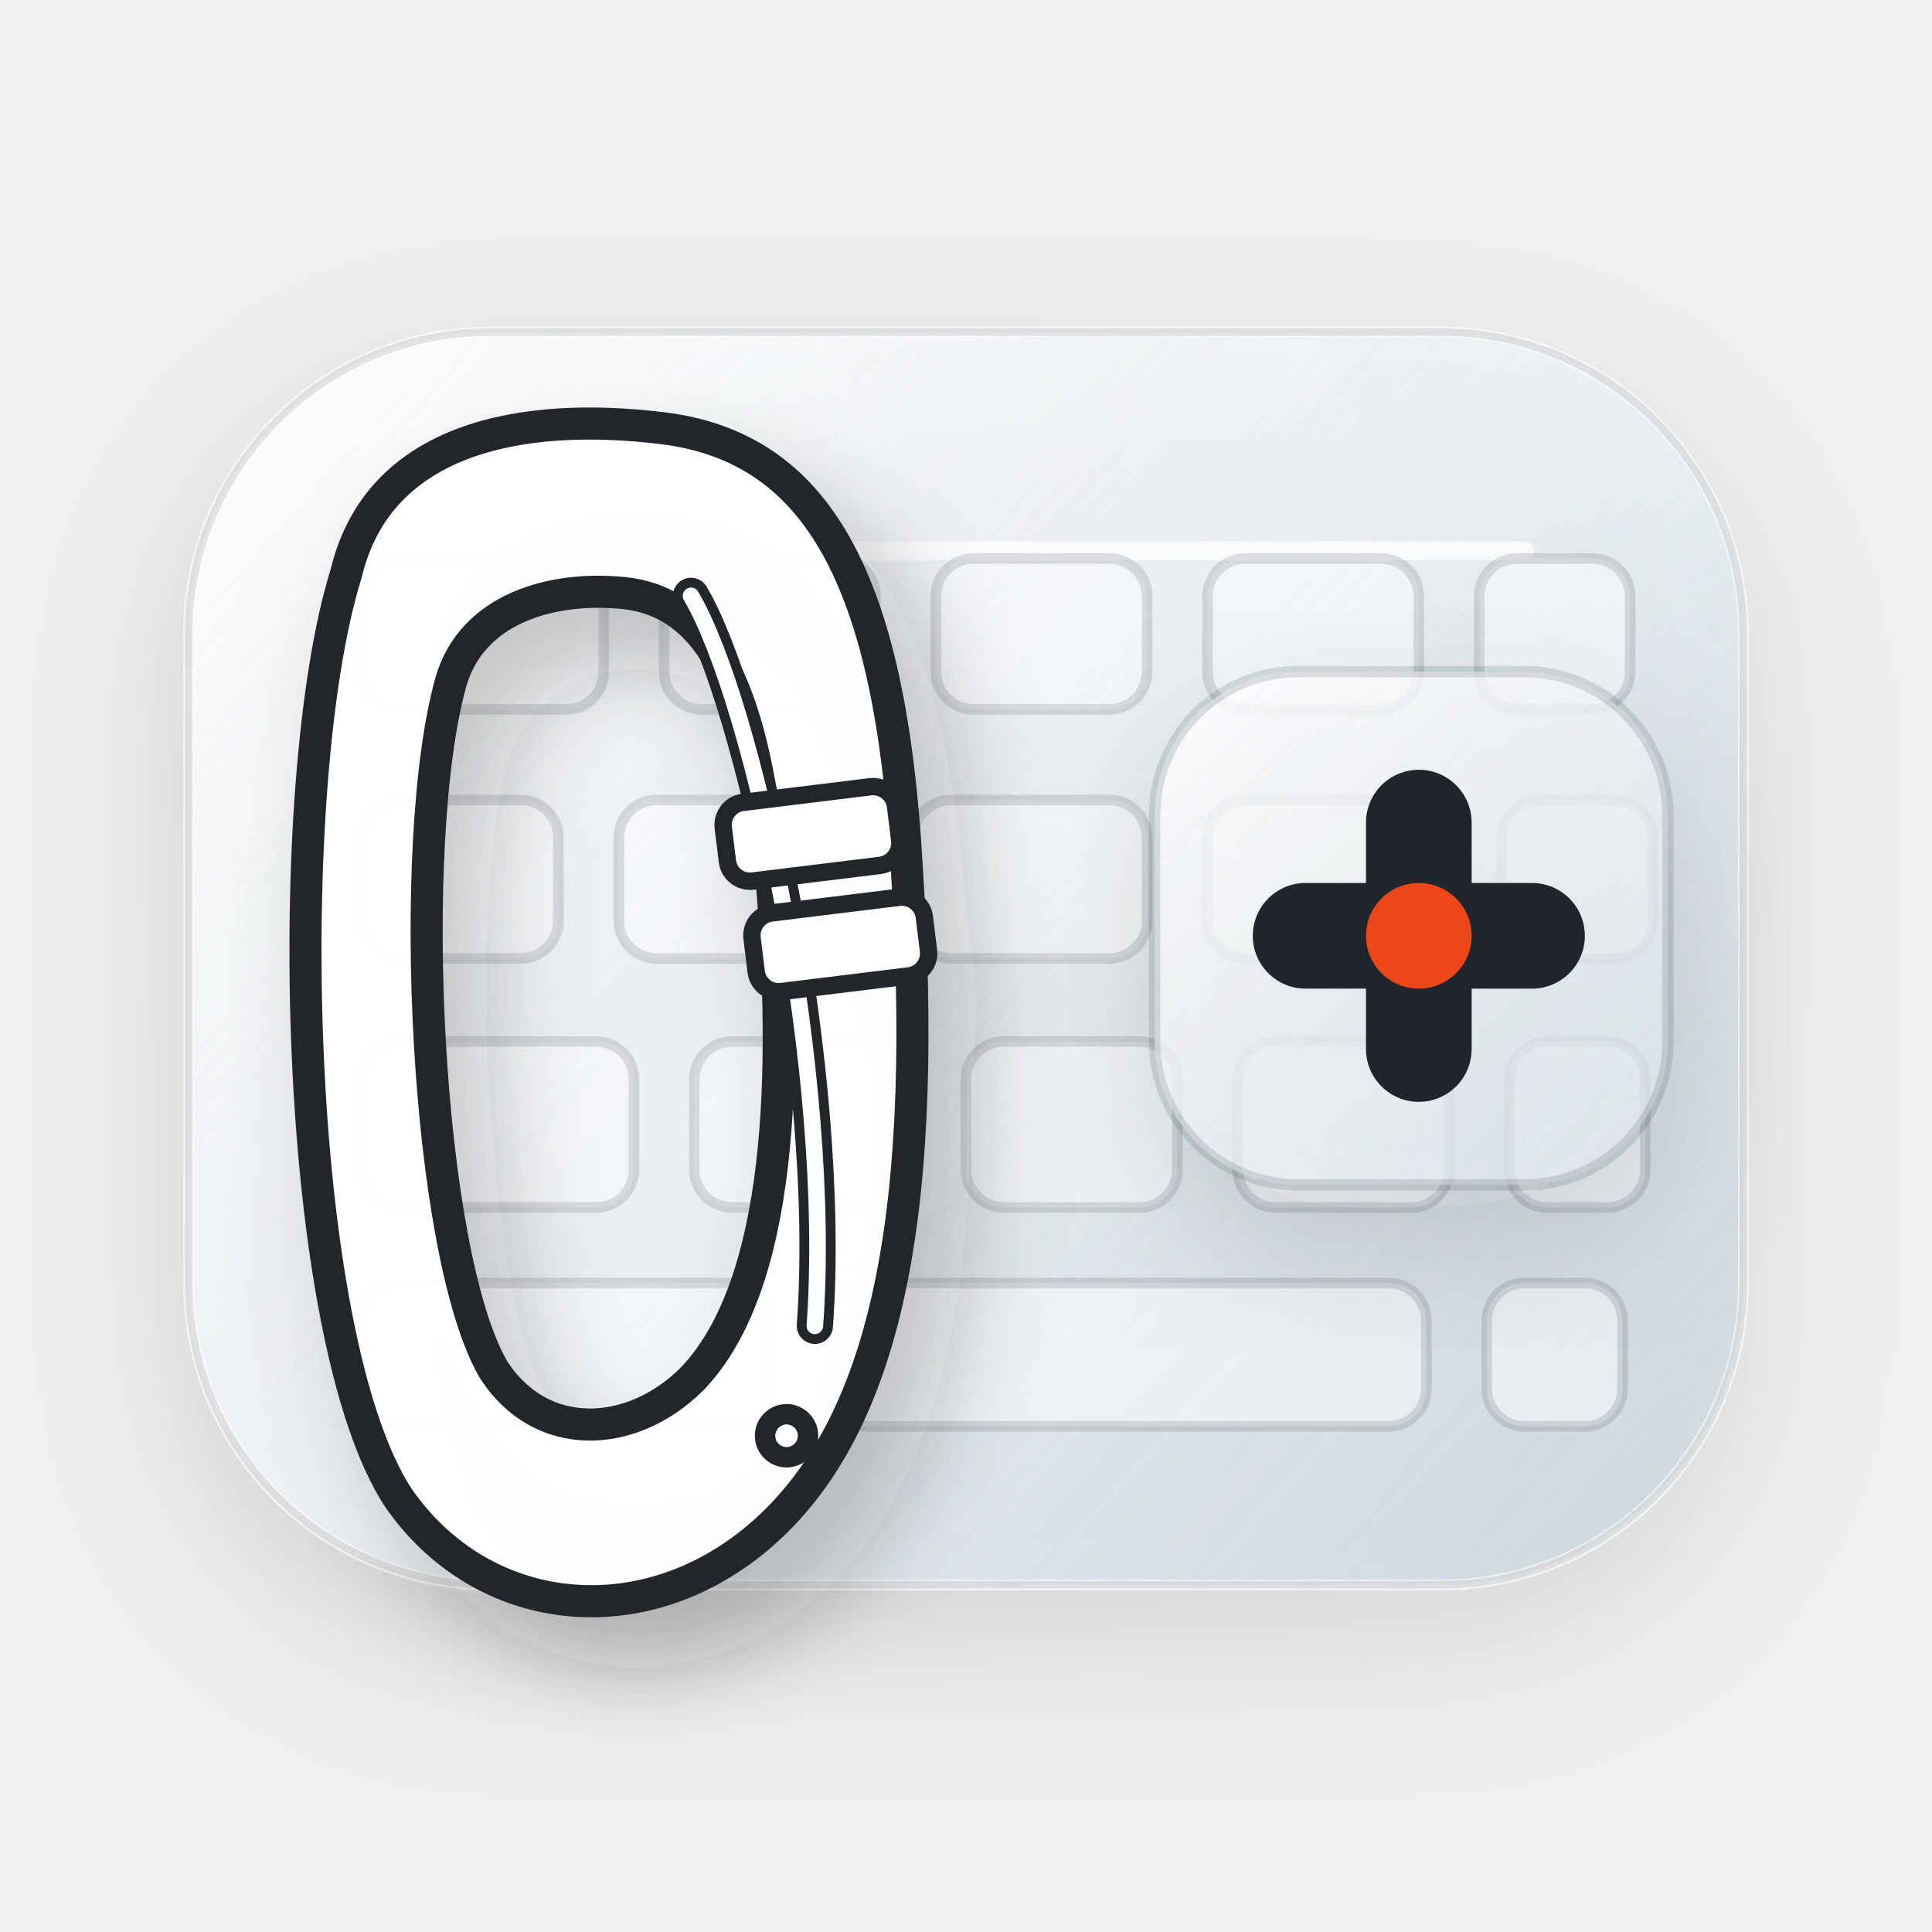
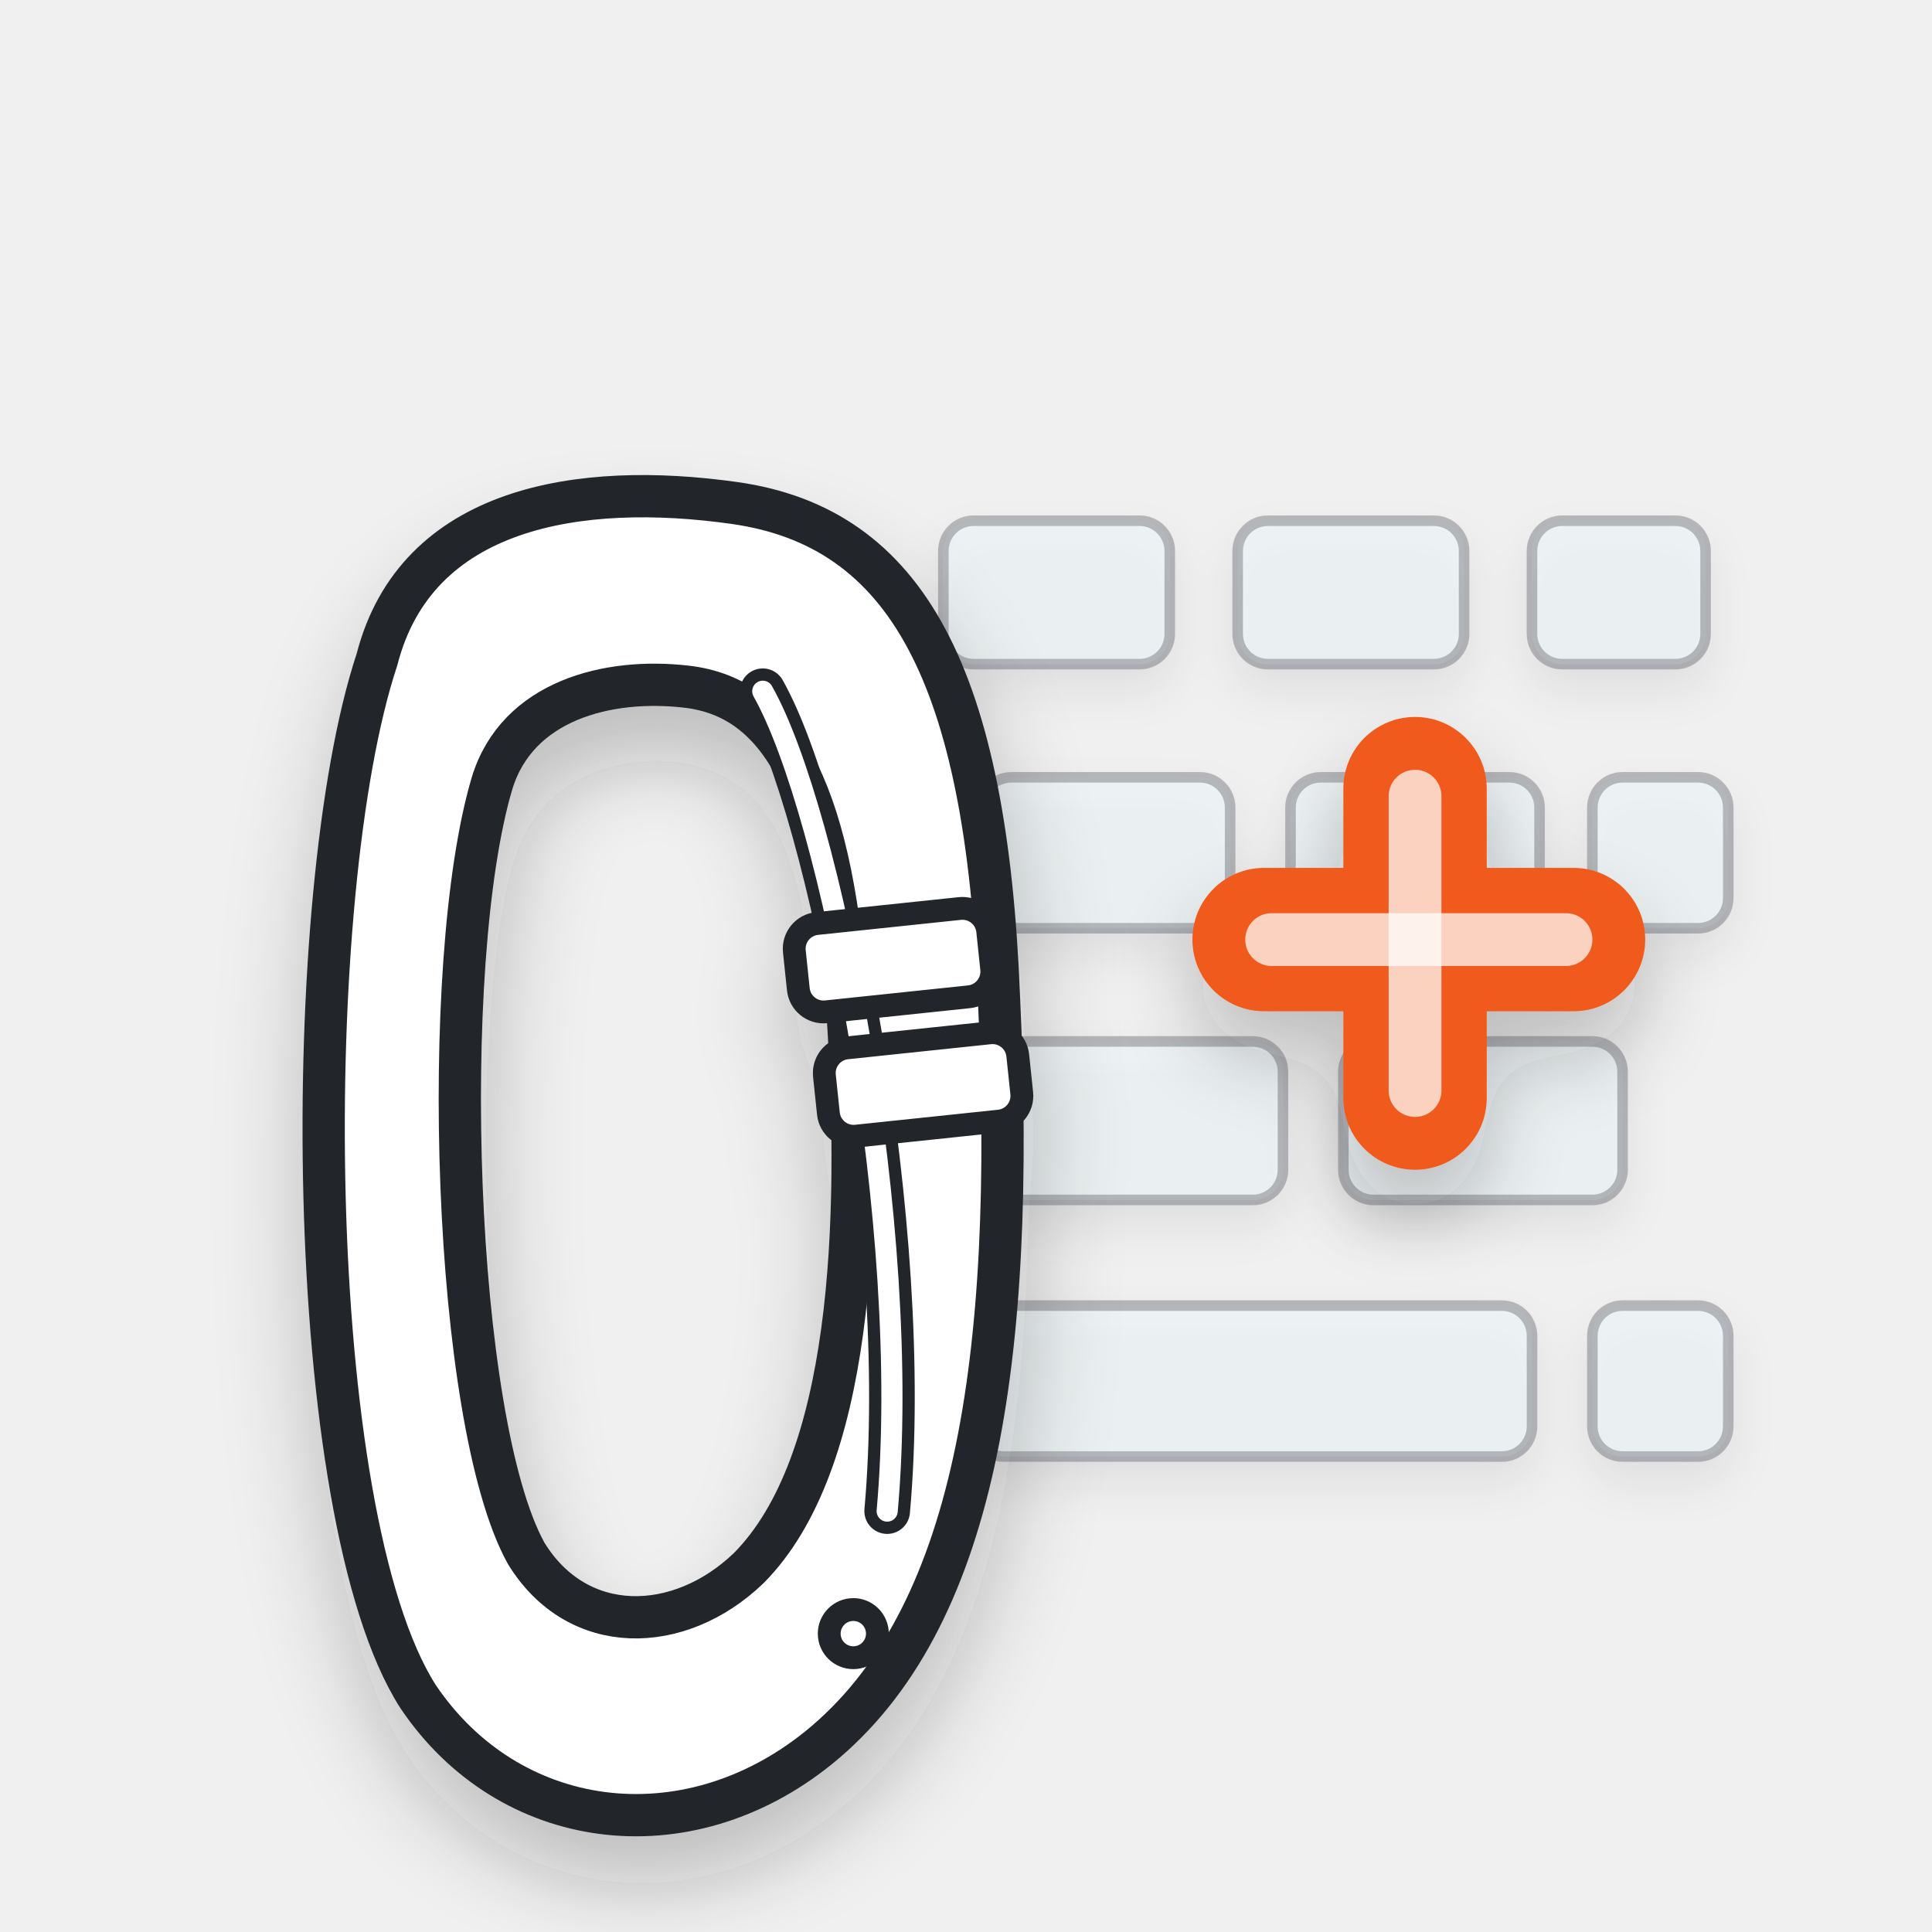
<svg xmlns="http://www.w3.org/2000/svg" viewBox="0 0 256 256" role="img" aria-label="Karabiner+">
  <defs>
-     <linearGradient id="keyboard" x1="37" y1="44" x2="224" y2="212" gradientUnits="userSpaceOnUse">
-       <stop stop-color="#FFFFFF" stop-opacity="0.84" />
-       <stop offset="0.55" stop-color="#E9F1F6" stop-opacity="0.64" />
-       <stop offset="1" stop-color="#B8C9D6" stop-opacity="0.50" />
-     </linearGradient>
-     <linearGradient id="plate" x1="154" y1="88" x2="215" y2="158" gradientUnits="userSpaceOnUse">
-       <stop stop-color="#FFFFFF" stop-opacity="0.82" />
-       <stop offset="1" stop-color="#DDE5EB" stop-opacity="0.68" />
-     </linearGradient>
-     <filter id="soft-shadow" x="-24%" y="-24%" width="148%" height="156%">
-       <feDropShadow dx="0" dy="8" stdDeviation="10" flood-color="#1F252B" flood-opacity="0.18" />
+     <filter id="soft-shadow" x="-28%" y="-28%" width="156%" height="166%">
+       <feDropShadow dx="0" dy="6" stdDeviation="5" flood-color="#1F252B" flood-opacity="0.24" />
    </filter>
-     <filter id="side-shadow" x="-28%" y="-24%" width="156%" height="160%">
-       <feDropShadow dx="5" dy="8" stdDeviation="6" flood-color="#1F252B" flood-opacity="0.24" />
+     <filter id="key-shadow" x="-22%" y="-22%" width="144%" height="150%">
+       <feDropShadow dx="0" dy="3" stdDeviation="3" flood-color="#1F252B" flood-opacity="0.12" />
    </filter>
  </defs>
  <rect width="256" height="256" fill="none" />
-   <rect x="25" y="44" width="206" height="166" rx="40" fill="url(#keyboard)" stroke="#FFFFFF" stroke-opacity="0.62" stroke-width="1.4" filter="url(#soft-shadow)" />
-   <rect x="25" y="44" width="206" height="166" rx="40" fill="none" stroke="#1F252B" stroke-opacity="0.12" stroke-width="1" />
-   <path d="M49 73h153" stroke="#FFFFFF" stroke-width="2.5" stroke-linecap="round" opacity="0.72" />
-   <g fill="#FBFDFF" fill-opacity="0.52" stroke="#1F252B" stroke-opacity="0.14" stroke-width="1.4">
-     <rect x="48" y="74" width="32" height="20" rx="5" />
-     <rect x="88" y="74" width="28" height="20" rx="5" />
-     <rect x="124" y="74" width="28" height="20" rx="5" />
-     <rect x="160" y="74" width="28" height="20" rx="5" />
-     <rect x="196" y="74" width="20" height="20" rx="5" />
-     <rect x="48" y="106" width="26" height="21" rx="5" />
-     <rect x="82" y="106" width="31" height="21" rx="5" />
-     <rect x="121" y="106" width="31" height="21" rx="5" />
-     <rect x="160" y="106" width="31" height="21" rx="5" />
-     <rect x="199" y="106" width="20" height="21" rx="5" />
-     <rect x="48" y="138" width="36" height="22" rx="5" />
-     <rect x="92" y="138" width="28" height="22" rx="5" />
-     <rect x="128" y="138" width="28" height="22" rx="5" />
-     <rect x="164" y="138" width="28" height="22" rx="5" />
-     <rect x="200" y="138" width="18" height="22" rx="5" />
-     <rect x="48" y="170" width="54" height="19" rx="5" />
-     <rect x="110" y="170" width="79" height="19" rx="5" />
-     <rect x="197" y="170" width="18" height="19" rx="5" />
+   <g fill="#EAF2F6" fill-opacity="0.66" stroke="#20252B" stroke-opacity="0.28" stroke-width="1.4" filter="url(#key-shadow)">
+     <rect x="125" y="69" width="30" height="19" rx="4" />
+     <rect x="164" y="69" width="30" height="19" rx="4" />
+     <rect x="203" y="69" width="23" height="19" rx="4" />
+     <rect x="130" y="103" width="33" height="20" rx="4" />
+     <rect x="171" y="103" width="33" height="20" rx="4" />
+     <rect x="211" y="103" width="18" height="20" rx="4" />
+     <rect x="131" y="138" width="39" height="21" rx="4" />
+     <rect x="178" y="138" width="37" height="21" rx="4" />
+     <rect x="129" y="173" width="74" height="20" rx="4" />
+     <rect x="211" y="173" width="18" height="20" rx="4" />
  </g>
-   <g transform="rotate(-7 86 128)" filter="url(#side-shadow)">
-     <path fill="#FFFFFF" fill-opacity="0.97" stroke="#20252B" stroke-width="4.25" stroke-linejoin="round" fill-rule="evenodd" d="M96.5 57.5C78.5 53 59 54 52.5 71.5C40.5 98 33 171 44.5 194C53.5 211 74 216 91 205C111 192 119 162 121.5 119C124 81 116.5 62.5 96.5 57.5ZM88.5 78.5C79.5 76.5 68.5 78 64.5 87.5C56 108 52 162 59 178.5C64 189 76 190 85 183C98.5 172 102.5 144 103.5 119C104.5 93.5 100 81 88.5 78.5Z" />
-     <path d="M97.5 80C104 95 108.5 145 102 178" fill="none" stroke="#20252B" stroke-width="4.8" stroke-linecap="round" />
-     <path d="M97.5 80C104 95 108.5 145 102 178" fill="none" stroke="#FFFFFF" stroke-width="2.2" stroke-linecap="round" />
-     <rect x="98" y="108" width="23" height="10.5" rx="3" fill="#FFFFFF" stroke="#20252B" stroke-width="2.3" />
-     <rect x="100" y="123" width="23" height="10.5" rx="3" fill="#FFFFFF" stroke="#20252B" stroke-width="2.3" />
+   <g transform="translate(-4 4) rotate(-6 88 128) scale(1.12 1.12)" filter="url(#soft-shadow)">
+     <path fill="#FFFFFF" fill-opacity="0.98" stroke="#20252B" stroke-width="5" stroke-linejoin="round" fill-rule="evenodd" d="M96.5 57.5C78.5 53 59 54 52.5 71.5C40.5 98 33 171 44.5 194C53.5 211 74 216 91 205C111 192 119 162 121.5 119C124 81 116.5 62.5 96.5 57.5ZM88.5 78.5C79.5 76.5 68.5 78 64.5 87.5C56 108 52 162 59 178.5C64 189 76 190 85 183C98.5 172 102.5 144 103.5 119C104.5 93.5 100 81 88.5 78.5Z" />
+     <path d="M97.5 80C104 95 108.5 145 102 178" fill="none" stroke="#20252B" stroke-width="5.4" stroke-linecap="round" />
+     <path d="M97.5 80C104 95 108.5 145 102 178" fill="none" stroke="#FFFFFF" stroke-width="2.5" stroke-linecap="round" />
+     <rect x="98" y="108" width="23" height="10.5" rx="3" fill="#FFFFFF" stroke="#20252B" stroke-width="2.7" />
+     <rect x="100" y="123" width="23" height="10.5" rx="3" fill="#FFFFFF" stroke="#20252B" stroke-width="2.7" />
    <circle cx="96.5" cy="192" r="4.2" fill="#20252B" />
    <circle cx="96.5" cy="192" r="1.5" fill="#FFFFFF" />
  </g>
-   <rect x="153" y="89" width="68" height="68" rx="19" fill="url(#plate)" stroke="#1F252B" stroke-opacity="0.14" stroke-width="1.5" filter="url(#soft-shadow)" />
-   <rect x="166" y="117" width="44" height="14" rx="7" fill="#20252B" />
-   <rect x="181" y="102" width="14" height="44" rx="7" fill="#20252B" />
-   <circle cx="188" cy="124" r="7" fill="#EC4719" />
+   <g filter="url(#soft-shadow)">
+     <rect x="158" y="115" width="60" height="19" rx="9.5" fill="#F05A1A" />
+     <rect x="178" y="95" width="19" height="60" rx="9.5" fill="#F05A1A" />
+     <rect x="165" y="121" width="46" height="7" rx="3.5" fill="#FFFFFF" fill-opacity="0.72" />
+     <rect x="184" y="102" width="7" height="46" rx="3.5" fill="#FFFFFF" fill-opacity="0.72" />
+   </g>
</svg>
